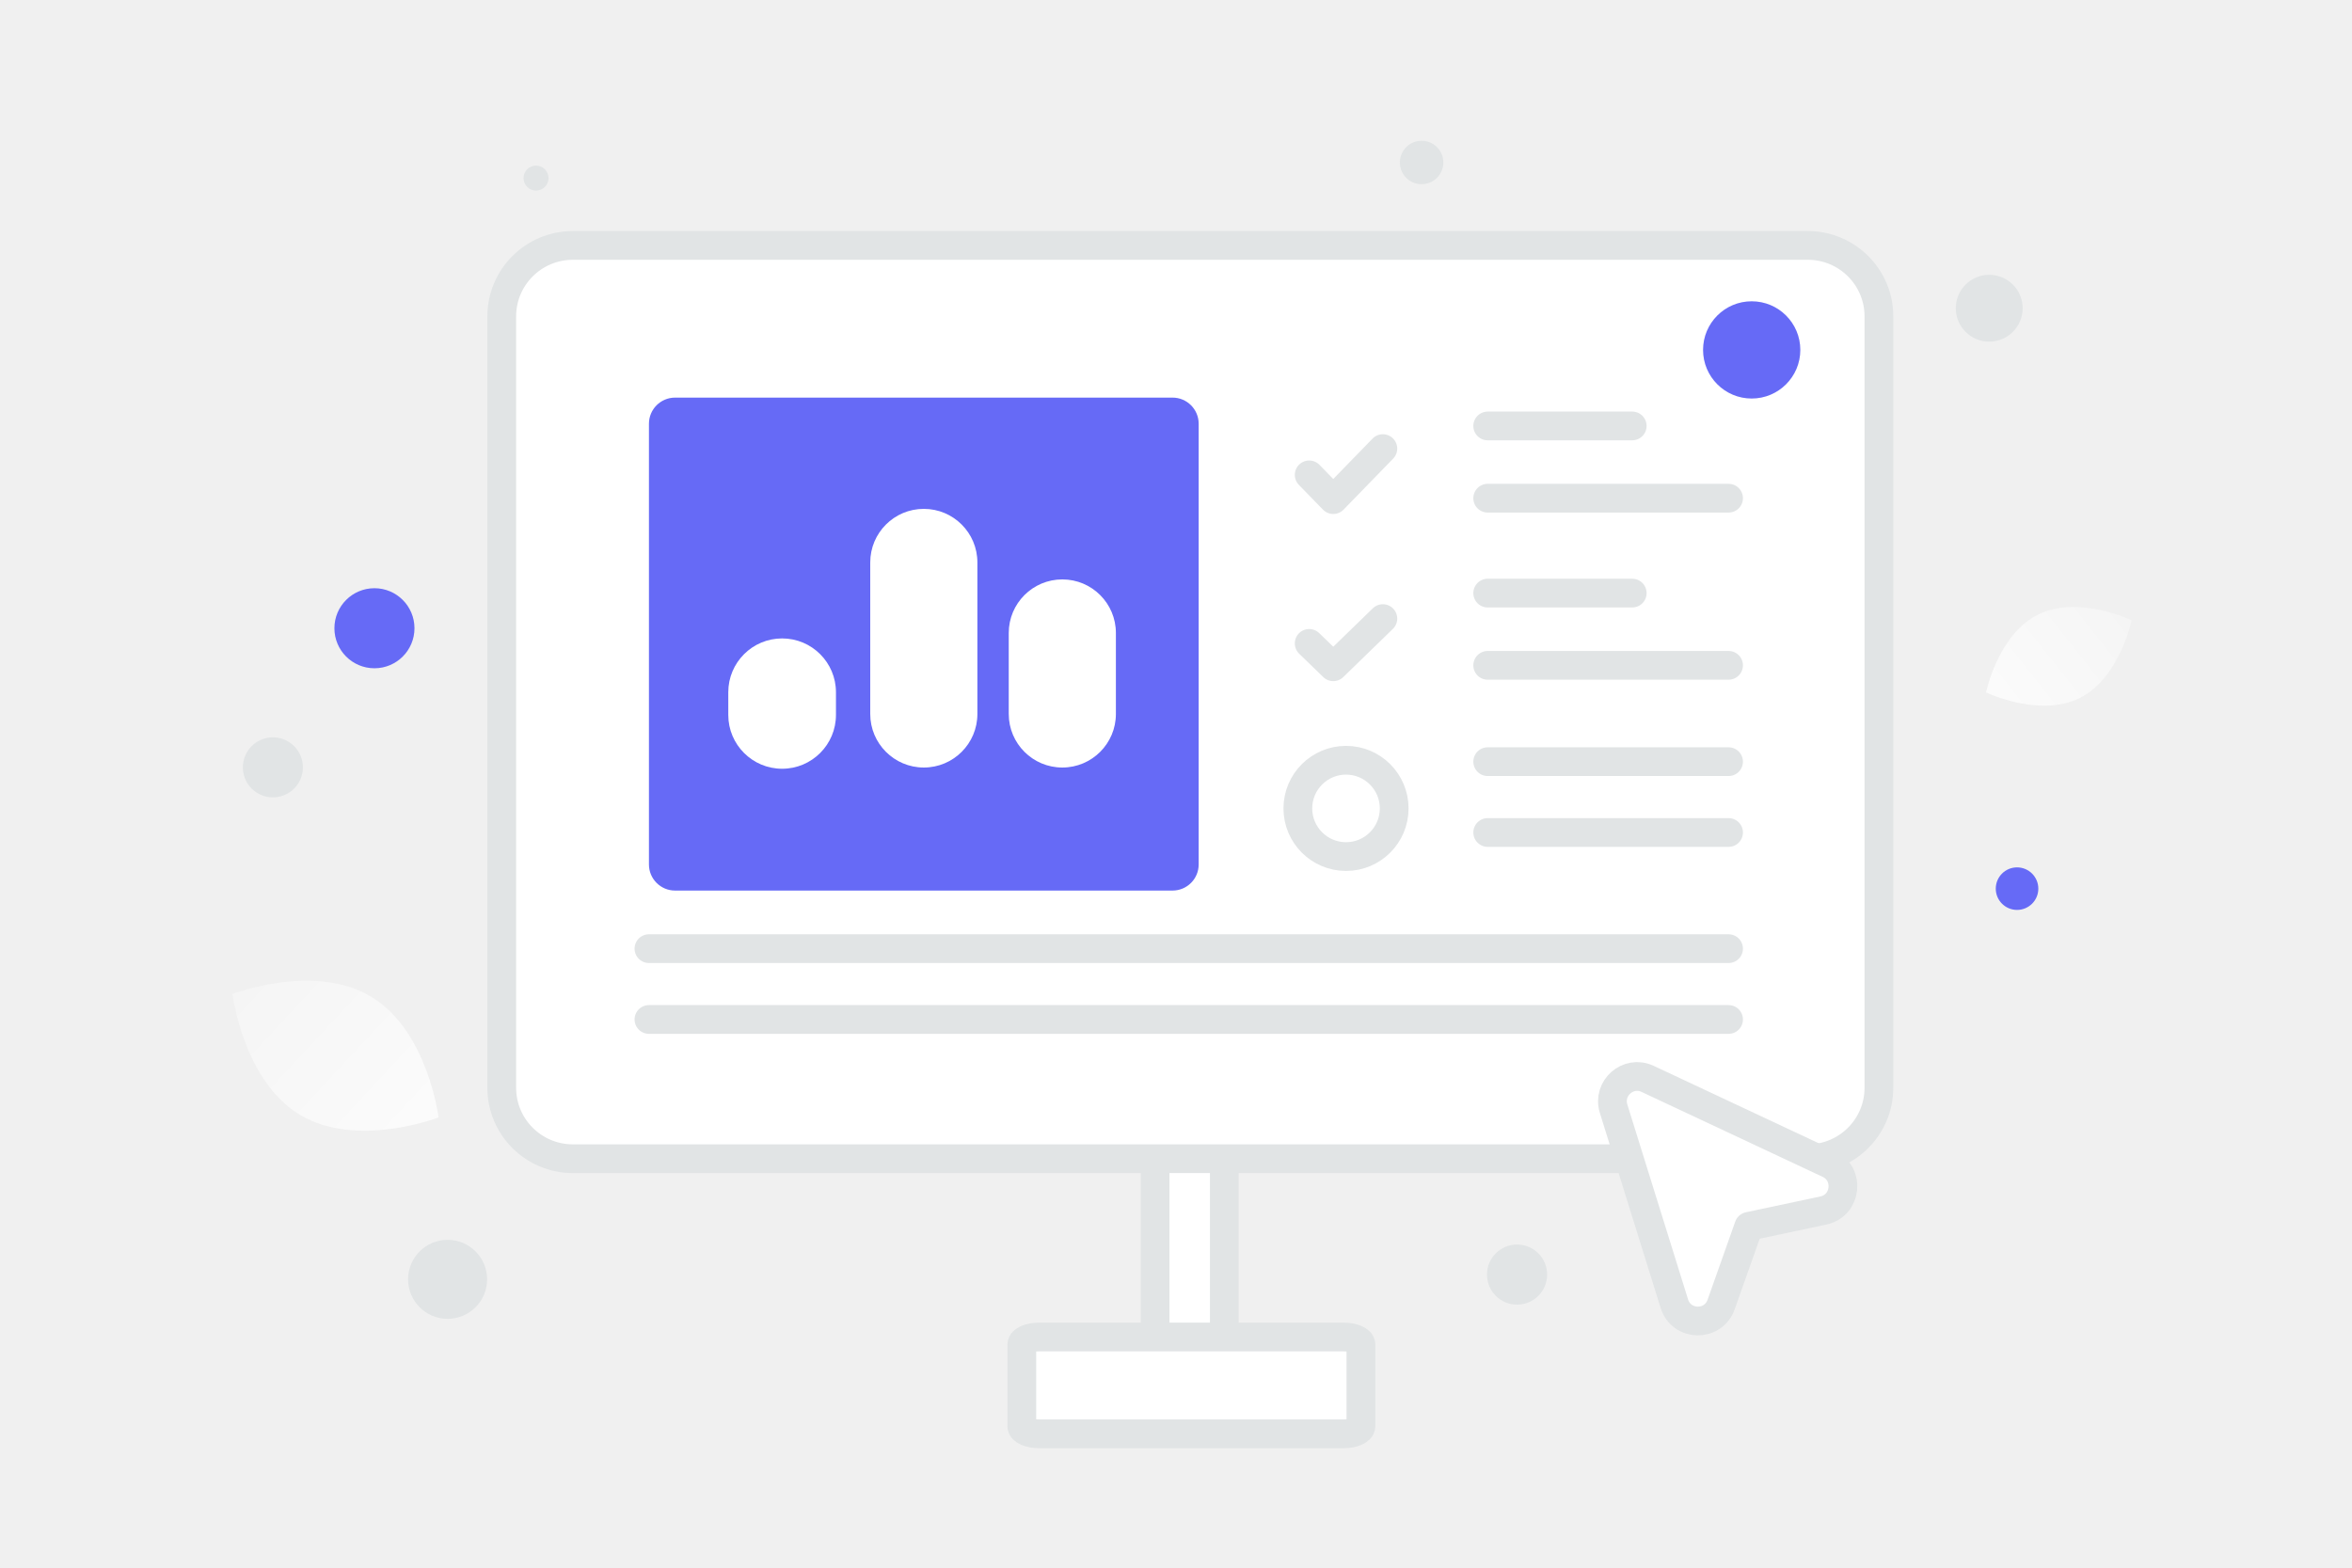
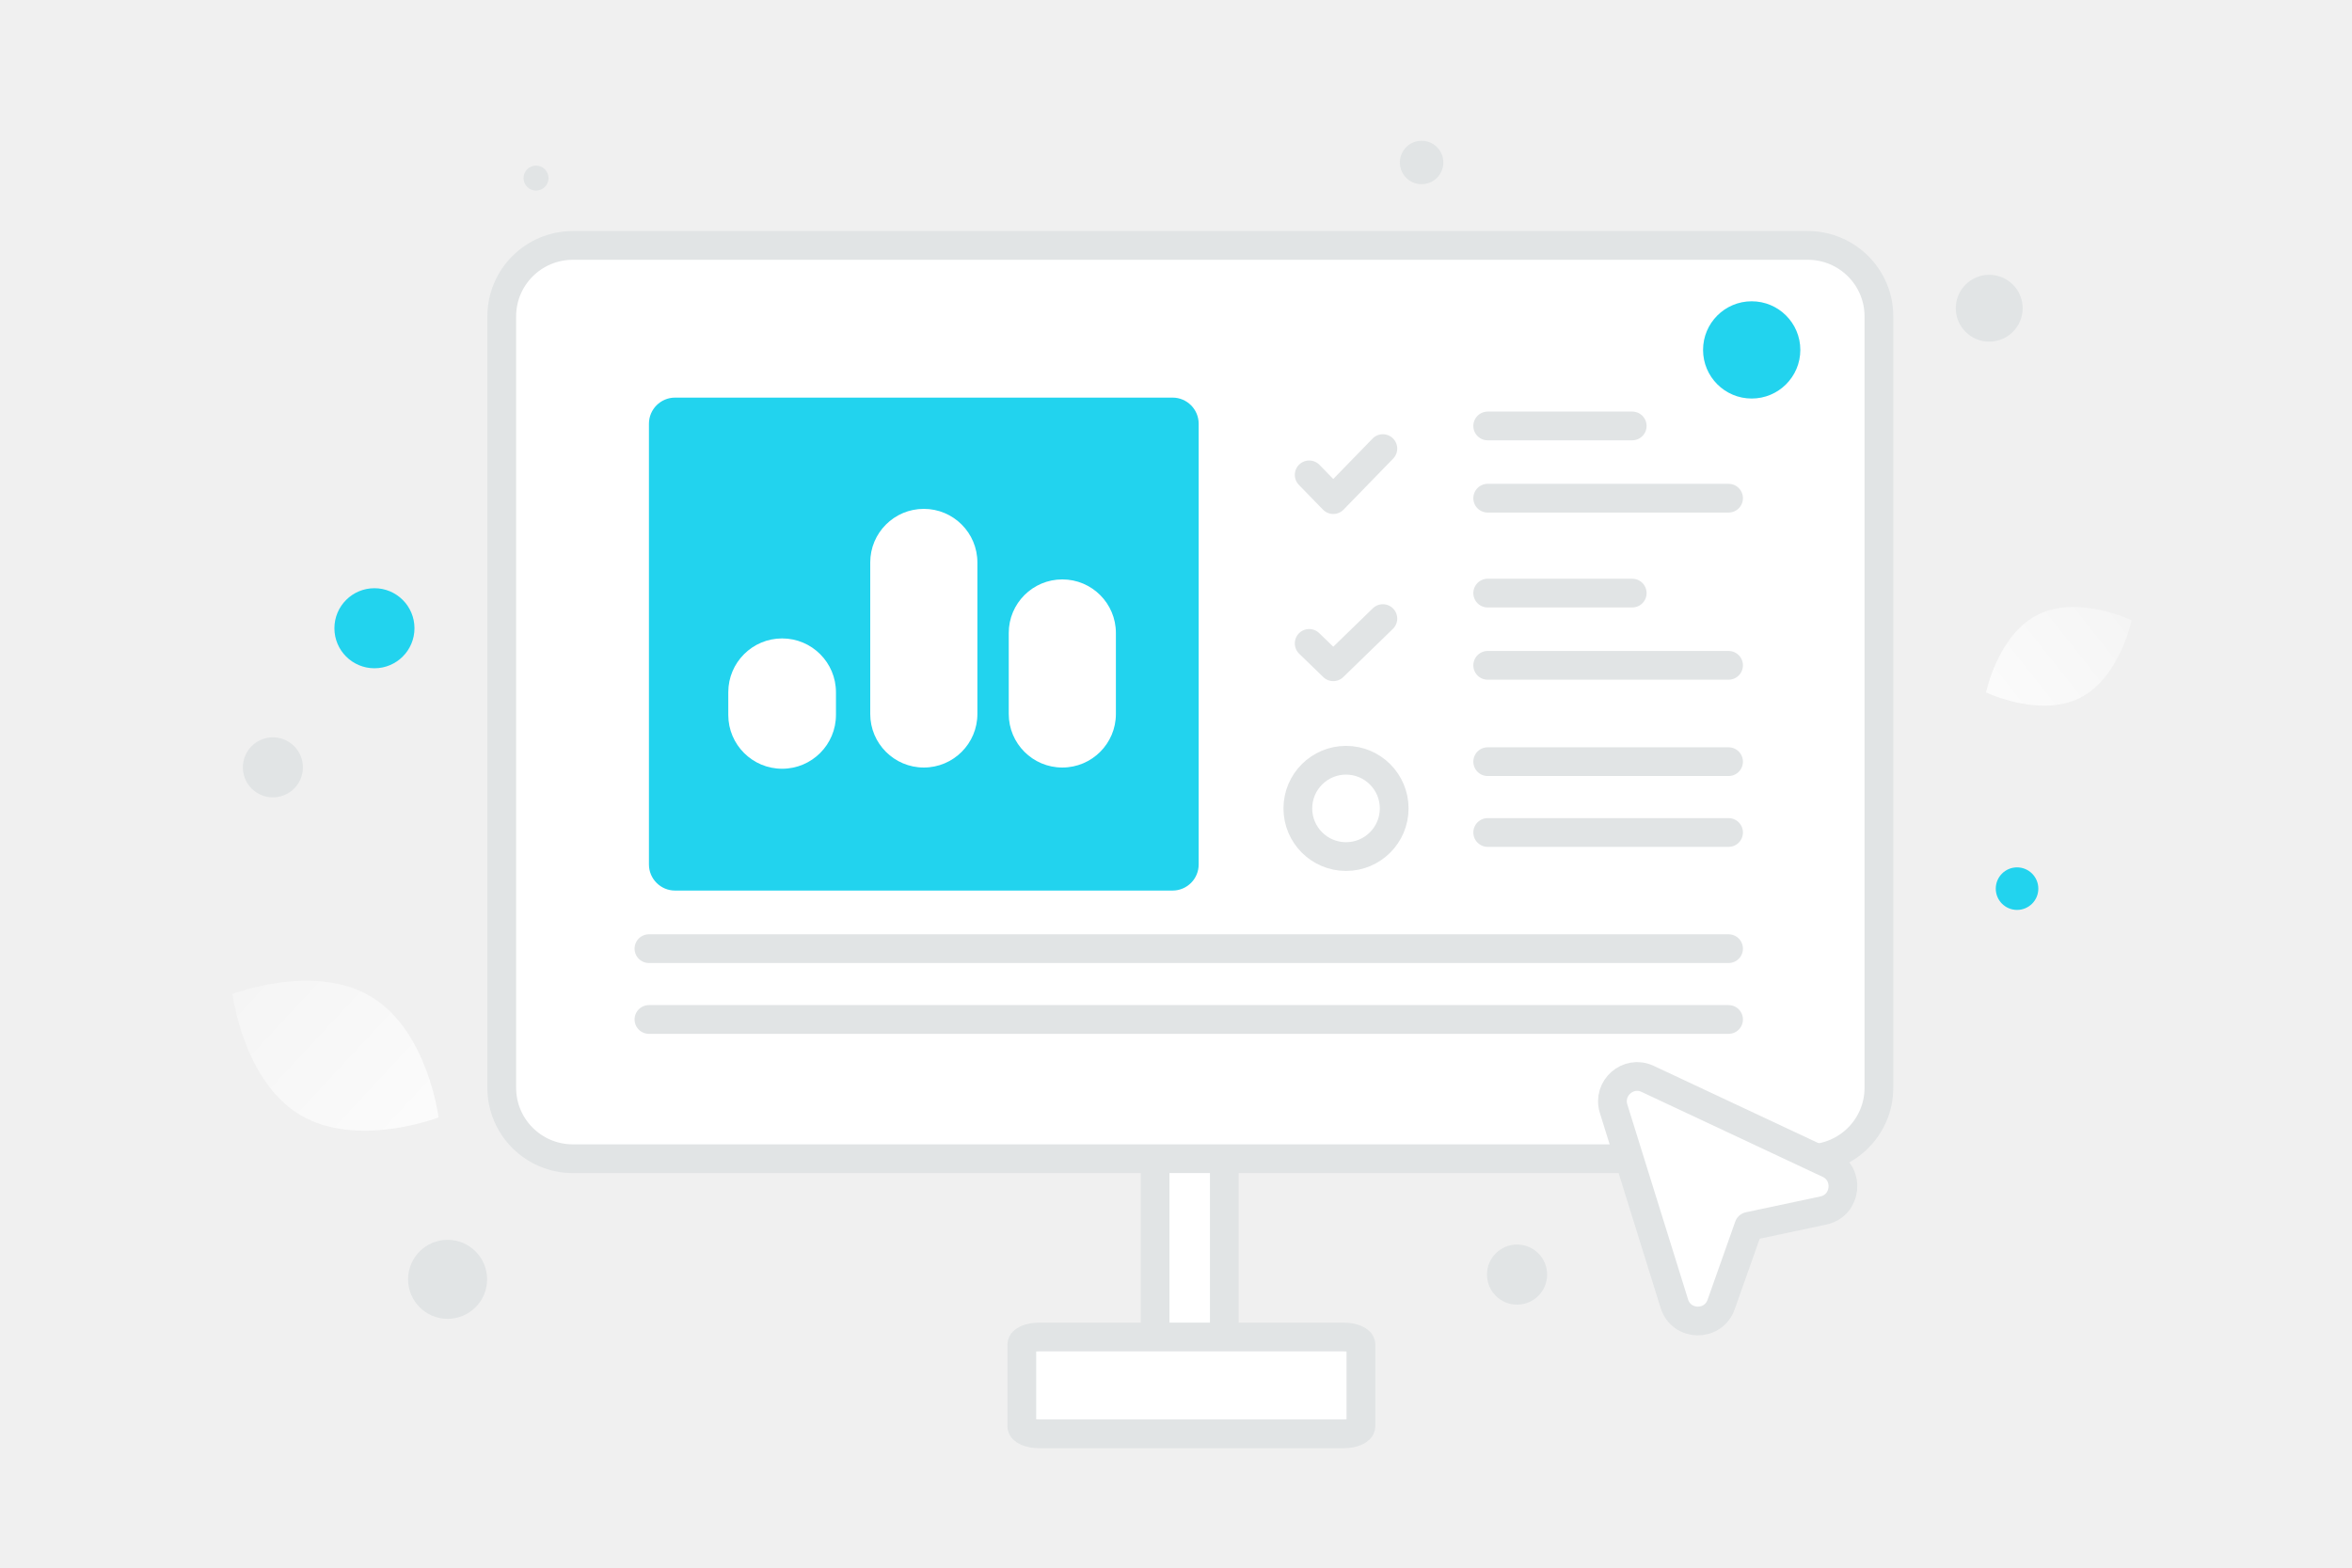
<svg xmlns="http://www.w3.org/2000/svg" width="900" height="600" viewBox="0 0 900 600" fill="none">
  <path fill="transparent" d="M0 0h900v600H0z" />
  <path d="M467.113 538.181h-23.745c-.756 0-1.368-5.156-1.368-11.514V401.402c0-6.358.612-11.514 1.368-11.514h23.745c.756 0 1.368 5.156 1.368 11.514v125.265c0 6.358-.612 11.514-1.368 11.514z" fill="#fff" stroke="#E1E4E5" stroke-width="11" />
  <path d="M691.756 443.476H219.215c-15.028 0-27.215-12.153-27.215-27.14V121.068c0-14.987 12.187-27.14 27.215-27.14h472.541c15.028 0 27.215 12.153 27.215 27.14v295.268c0 14.987-12.187 27.14-27.215 27.14z" fill="#fff" stroke="#E1E4E5" stroke-width="11" />
-   <rect x="248.32" y="152.178" width="210.355" height="188.669" rx="10" fill="#666AF6" />
+   <rect x="248.32" y="152.178" width="210.355" height="188.669" rx="10" fill="#22D3Ee" />
  <rect x="278.68" y="244.344" width="41.203" height="49.878" rx="20.602" fill="#fff" />
  <rect x="333" y="194.757" width="41" height="99" rx="20.5" fill="#fff" />
  <rect x="386" y="221.757" width="41" height="72" rx="20.5" fill="#fff" />
  <path d="m529.154 171.695-18.974 19.518-9.218-9.463m68.311-18.729h55.3m-55.3 27.65h92.166m-132.285 46.083-18.974 18.433-9.218-8.937m68.311-19.255h55.3m-55.3 27.649h92.166m0 63.974h-92.166m92.166 71.565H248.32m413.119-98.672h-92.166m92.166 71.564H248.32" stroke="#E1E4E5" stroke-width="11" stroke-linecap="round" stroke-linejoin="round" />
  <path clip-rule="evenodd" d="M515.058 327.835c10.18 0 18.433-8.253 18.433-18.433s-8.253-18.433-18.433-18.433-18.433 8.253-18.433 18.433 8.253 18.433 18.433 18.433z" stroke="#E1E4E5" stroke-width="11" stroke-linecap="round" stroke-linejoin="round" />
  <path d="M514.056 548.774H397.701c-3.7 0-6.701-1.289-6.701-2.879v-31.316c0-1.59 3.001-2.879 6.701-2.879h116.355c3.7 0 6.701 1.289 6.701 2.879v31.316c0 1.59-3.001 2.879-6.701 2.879z" fill="#fff" stroke="#E1E4E5" stroke-width="11" />
  <path d="M795.751 267.179c-15.372 7.625-35.775-2.179-35.775-2.179s4.534-22.164 19.915-29.779c15.372-7.625 35.766 2.169 35.766 2.169s-4.534 22.164-19.906 29.789z" fill="url(#a)" />
  <path d="M114.813 426.691c21.769 13.047 53 .986 53 .986s-4.084-33.209-25.866-46.241c-21.768-13.047-52.986-1.001-52.986-1.001s4.084 33.209 25.852 46.256z" fill="url(#b)" />
-   <circle cx="670.29" cy="133.921" r="18.609" transform="rotate(180 670.29 133.921)" fill="#666AF6" />
-   <circle cx="143.281" cy="240.447" r="15.319" transform="rotate(180 143.281 240.447)" fill="#666AF6" />
-   <circle r="8.142" transform="matrix(-1 0 0 1 771.828 340.111)" fill="#666AF6" />
+   <circle cx="670.29" cy="133.921" r="18.609" transform="rotate(180 670.29 133.921)" fill="#22D3Ee" />
+   <circle cx="143.281" cy="240.447" r="15.319" transform="rotate(180 143.281 240.447)" fill="#22D3Ee" />
+   <circle r="8.142" transform="matrix(-1 0 0 1 771.828 340.111)" fill="#22D3Ee" />
  <circle r="15.12" transform="matrix(-1 0 0 1 171.274 489.638)" fill="#E1E4E5" />
  <circle r="11.508" transform="matrix(-1 0 0 1 580.508 487.819)" fill="#E1E4E5" />
  <circle r="12.794" transform="matrix(-1 0 0 1 761.186 117.969)" fill="#E1E4E5" />
  <circle r="11.489" transform="scale(1 -1) rotate(-75 -139.162 -214.885)" fill="#E1E4E5" />
  <circle r="4.782" transform="matrix(-1 0 0 1 205.115 68.163)" fill="#E1E4E5" />
  <circle r="8.317" transform="scale(1 -1) rotate(-75 231.468 -385.557)" fill="#E1E4E5" />
  <path fill-rule="evenodd" clip-rule="evenodd" d="m640.687 498.937-23.237-74.589c-2.45-7.868 5.566-14.919 13.005-11.433l69.3 32.508c8.212 3.851 6.831 15.993-2.039 17.874l-28.529 6.066-10.585 29.909c-3.048 8.587-15.2 8.351-17.915-.335z" fill="#fff" stroke="#E1E4E5" stroke-width="11" stroke-linecap="round" stroke-linejoin="round" />
  <defs>
    <linearGradient id="a" x1="736.72" y1="290.965" x2="863.51" y2="190.674" gradientUnits="userSpaceOnUse">
      <stop stop-color="#fff" />
      <stop offset="1" stop-color="#EEE" />
    </linearGradient>
    <linearGradient id="b" x1="199.052" y1="468.688" x2="23.894" y2="305.943" gradientUnits="userSpaceOnUse">
      <stop stop-color="#fff" />
      <stop offset="1" stop-color="#EEE" />
    </linearGradient>
  </defs>
</svg>
